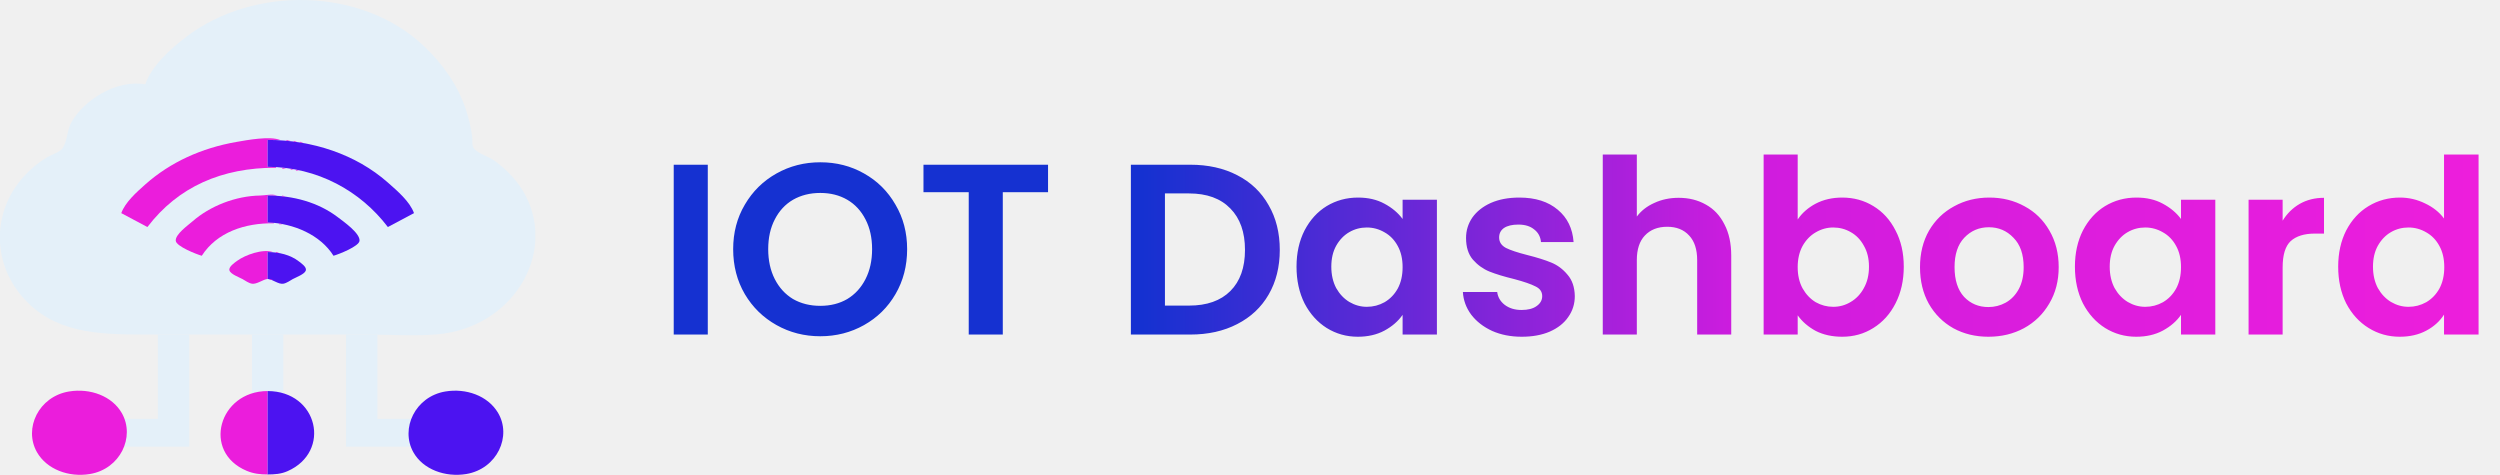
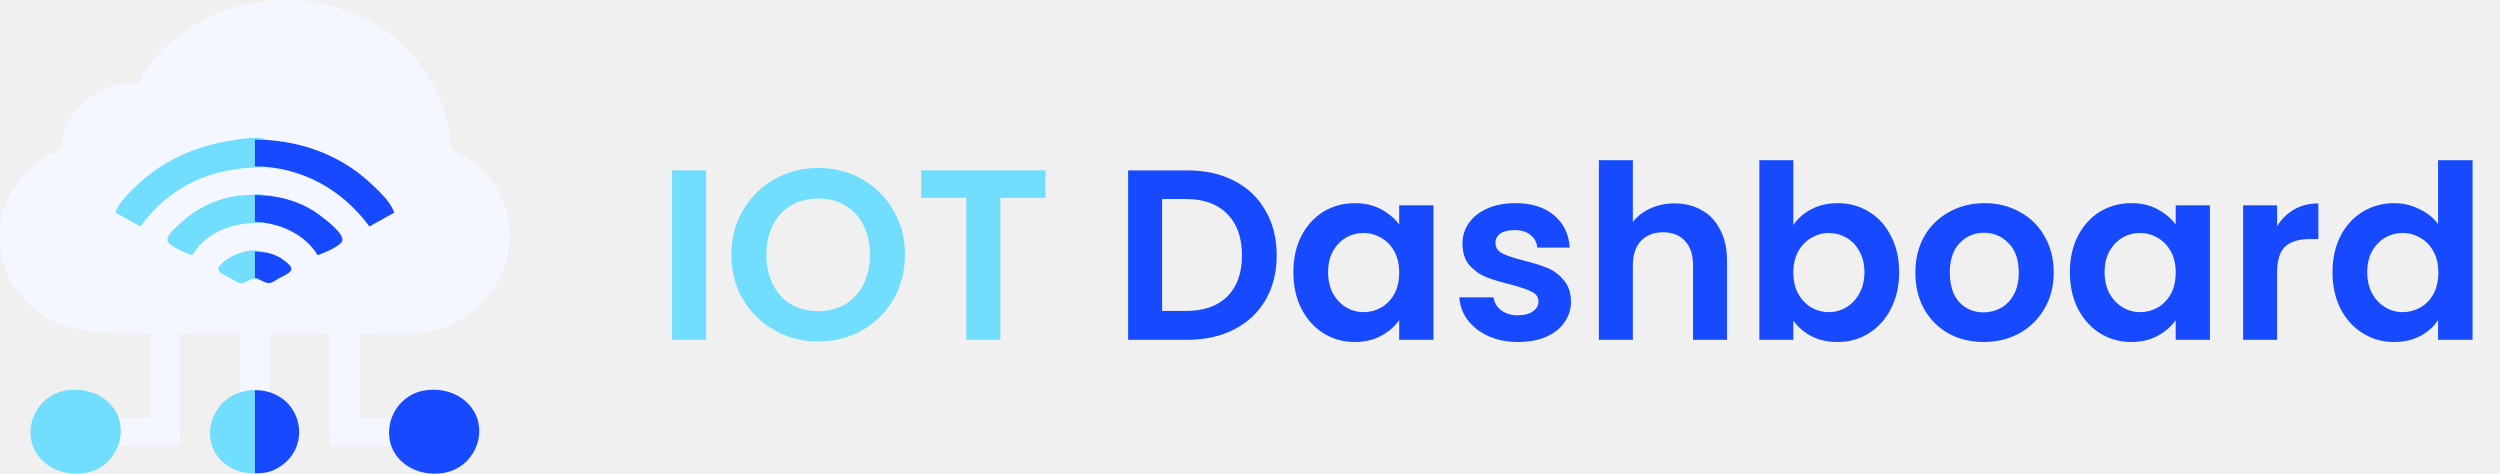
- <svg xmlns="http://www.w3.org/2000/svg" width="411" height="78" viewBox="0 0 411 78" fill="none">
-   <g clip-path="url(#clip0_1036_466)">
-     <path d="M23.891 13.863C19.062 13.028 13.775 16.492 11.734 20.109C11.01 21.392 11.083 23.189 10.308 24.343C9.839 25.04 8.477 25.412 7.734 25.86C6.3 26.725 5.061 27.753 3.97 28.945C-1.235 34.63 -1.358 42.936 3.632 48.75C8.786 54.756 15.967 54.996 23.719 54.996H37.125H60.156C64.001 54.996 68.018 55.294 71.844 54.97C84.123 53.93 91.495 41.932 86.4 32.145C85.242 29.919 83.431 27.968 81.297 26.426C80.341 25.736 78.722 25.303 77.963 24.468C77.509 23.968 77.719 23.145 77.639 22.547C77.429 20.992 77.079 19.478 76.584 17.977C75.28 14.026 72.76 10.449 69.58 7.471C59.349 -2.113 41.654 -2.364 30.594 6.074C28.037 8.024 24.854 10.904 23.891 13.863Z" fill="#E4F0F9" />
-     <path d="M19.938 35.039L24.234 37.324C29.287 30.687 36.509 27.552 45.375 27.574V27.422H44V23.004H46.062C44.294 22.346 40.705 23.012 38.844 23.339C33.13 24.344 28.02 26.65 23.891 30.316C22.431 31.612 20.578 33.258 19.938 35.039Z" fill="#EB1DDC" />
-     <path d="M44 23.004V27.422C52.217 27.482 59.245 31.386 63.766 37.324L68.062 35.039C67.378 33.134 65.327 31.389 63.766 30.012C58.5 25.367 51.356 23.004 44 23.004Z" fill="#4C13F1" />
-     <path d="M47.094 23.004V23.156H47.781L47.094 23.004ZM48.297 23.156V23.309H48.813L48.297 23.156ZM49.328 23.309V23.461H49.844L49.328 23.309ZM50.302 23.512L50.417 23.563L50.302 23.512ZM50.99 23.664L51.104 23.715L50.99 23.664ZM51.677 23.816L51.792 23.867L51.677 23.816ZM52.25 23.918L52.422 24.07L52.25 23.918ZM52.766 24.07L52.938 24.223L52.766 24.07ZM53.281 24.223L53.453 24.375L53.281 24.223ZM53.797 24.375L53.969 24.527L53.797 24.375ZM54.255 24.578L54.37 24.629L54.255 24.578ZM54.656 24.68L54.828 24.832L54.656 24.68ZM55.115 24.883L55.229 24.934L55.115 24.883ZM55.516 24.984L55.688 25.137L55.516 24.984ZM55.859 25.137L56.031 25.289L55.859 25.137ZM56.203 25.289L56.375 25.441L56.203 25.289ZM56.547 25.441L56.719 25.594L56.547 25.441ZM56.891 25.594L57.063 25.746L56.891 25.594ZM57.234 25.746L57.406 25.898L57.234 25.746ZM57.578 25.898L57.75 26.051L57.578 25.898ZM57.922 26.051L58.094 26.203L57.922 26.051ZM58.094 26.203L58.266 26.355L58.094 26.203ZM58.438 26.355L58.609 26.508L58.438 26.355ZM58.781 26.508L58.953 26.66L58.781 26.508ZM58.953 26.66L59.125 26.812L58.953 26.66ZM59.297 26.812L59.469 26.965L59.297 26.812ZM59.813 27.117L59.984 27.27L59.813 27.117ZM59.984 27.27L60.156 27.422L59.984 27.27ZM60.328 27.422L60.5 27.574L60.328 27.422ZM46.406 27.574V27.727H47.094L46.406 27.574ZM60.5 27.574L60.672 27.727L60.5 27.574ZM47.781 27.727V27.879H48.297L47.781 27.727ZM48.641 27.879V28.031H49.156L48.641 27.879ZM61.016 27.879L61.188 28.031L61.016 27.879ZM49.615 28.082L49.729 28.133L49.615 28.082ZM61.188 28.031L61.359 28.184L61.188 28.031ZM50.188 28.184L50.359 28.336L50.188 28.184ZM50.818 28.387L50.932 28.438L50.818 28.387ZM61.703 28.336L61.875 28.488L61.703 28.336ZM51.334 28.539L51.448 28.59L51.334 28.539ZM61.875 28.488L62.047 28.641L61.875 28.488ZM51.849 28.691L51.964 28.742L51.849 28.691ZM62.047 28.641L62.219 28.793L62.047 28.641ZM52.25 28.793L52.422 28.945L52.25 28.793ZM62.219 28.793L62.391 28.945L62.219 28.793ZM52.766 28.945L52.938 29.098L52.766 28.945ZM53.109 29.098L53.281 29.25L53.109 29.098ZM53.453 29.25L53.625 29.402L53.453 29.25ZM62.906 29.25L63.078 29.402L62.906 29.25ZM53.912 29.453L54.026 29.504L53.912 29.453ZM63.078 29.402L63.25 29.555L63.078 29.402ZM54.313 29.555L54.484 29.707L54.313 29.555ZM63.25 29.555L63.422 29.707L63.25 29.555ZM54.484 29.707L54.656 29.859L54.484 29.707ZM63.422 29.707L63.594 29.859L63.422 29.707ZM54.828 29.859L55 30.012L54.828 29.859ZM63.594 29.859L63.766 30.012L63.594 29.859ZM55.172 30.012L55.344 30.164L55.172 30.012ZM63.766 30.012L63.938 30.164L63.766 30.012ZM55.516 30.164L55.688 30.316L55.516 30.164ZM63.938 30.164L64.109 30.316L63.938 30.164ZM55.859 30.316L56.031 30.469L55.859 30.316ZM64.109 30.316L64.281 30.469L64.109 30.316ZM56.031 30.469L56.203 30.621L56.031 30.469ZM64.281 30.469L64.453 30.621L64.281 30.469ZM56.375 30.621L56.547 30.773L56.375 30.621ZM64.453 30.621L64.625 30.773L64.453 30.621ZM64.625 30.773L64.797 30.926L64.625 30.773ZM56.891 30.926L57.063 31.078L56.891 30.926ZM64.797 30.926L64.969 31.078L64.797 30.926ZM57.063 31.078L57.234 31.23L57.063 31.078ZM57.406 31.23L57.578 31.383L57.406 31.23ZM57.578 31.383L57.75 31.535L57.578 31.383ZM58.094 31.688L58.266 31.84L58.094 31.688ZM65.484 31.688L65.656 31.84L65.484 31.688ZM58.266 31.84L58.438 31.992L58.266 31.84ZM65.656 31.84L65.828 31.992L65.656 31.84ZM33.172 42.047C35.658 38.179 40.284 36.628 45.031 36.715V36.562H44V32.145H45.547C44.691 31.826 43.701 32.131 42.797 32.144C38.709 32.205 34.515 33.88 31.625 36.411C30.878 37.065 28.788 38.533 28.895 39.593C28.985 40.5 32.282 41.797 33.172 42.047ZM65.828 31.992L66 32.145L65.828 31.992Z" fill="#EB1DDC" />
-     <path d="M44 32.145V36.562C48.316 36.727 52.67 38.615 54.828 42.047C55.719 41.797 59.015 40.5 59.106 39.593C59.23 38.346 56.454 36.406 55.516 35.694C52.292 33.248 48.18 32.145 44 32.145Z" fill="#4C13F1" />
-     <path d="M46.406 32.145V32.297H46.922L46.406 32.145ZM47.552 32.348L47.667 32.398L47.552 32.348ZM58.953 32.297L59.125 32.449L58.953 32.297ZM48.411 32.5L48.526 32.551L48.411 32.5ZM59.125 32.449L59.297 32.602L59.125 32.449ZM66.172 32.449L66.344 32.602L66.172 32.449ZM48.984 32.602L49.156 32.754L48.984 32.602ZM59.297 32.602L59.469 32.754L59.297 32.602ZM66.344 32.602L66.516 32.754L66.344 32.602ZM49.615 32.805L49.729 32.855L49.615 32.805ZM59.469 32.754L59.641 32.906L59.469 32.754ZM66.516 32.754L66.688 32.906L66.516 32.754ZM50.016 32.906L50.188 33.059L50.016 32.906ZM59.641 32.906L59.812 33.059L59.641 32.906ZM50.531 33.059L50.703 33.211L50.531 33.059ZM66.688 33.059L66.859 33.211L66.688 33.059ZM50.875 33.211L51.047 33.363L50.875 33.211ZM66.859 33.211L67.031 33.363L66.859 33.211ZM51.391 33.363L51.562 33.516L51.391 33.363ZM51.734 33.516L51.906 33.668L51.734 33.516ZM52.078 33.668L52.25 33.82L52.078 33.668ZM60.5 33.668L60.672 33.82L60.5 33.668ZM67.203 33.668L67.375 33.82L67.203 33.668ZM52.422 33.82L52.594 33.973L52.422 33.82ZM60.672 33.82L60.844 33.973L60.672 33.82ZM67.375 33.82L67.547 33.973L67.375 33.82ZM52.766 33.973L52.938 34.125L52.766 33.973ZM60.844 33.973L61.016 34.125L60.844 33.973ZM52.938 34.125L53.109 34.277L52.938 34.125ZM61.016 34.125L61.188 34.277L61.016 34.125ZM67.547 34.125L67.719 34.277L67.547 34.125ZM53.281 34.277L53.453 34.43L53.281 34.277ZM61.188 34.277L61.359 34.43L61.188 34.277ZM53.625 34.43L53.797 34.582L53.625 34.43ZM61.359 34.43L61.531 34.582L61.359 34.43ZM53.797 34.582L53.969 34.734L53.797 34.582ZM61.531 34.582L61.703 34.734L61.531 34.582ZM67.891 34.582L68.062 34.734L67.891 34.582ZM54.141 34.734L54.312 34.887L54.141 34.734ZM54.312 34.887L54.484 35.039L54.312 34.887ZM68.062 34.887L68.234 35.039L68.062 34.887ZM61.875 35.039L62.047 35.191L61.875 35.039ZM67.891 35.039L68.062 35.191L67.891 35.039ZM54.828 35.191L55 35.344L54.828 35.191ZM62.047 35.191L62.219 35.344L62.047 35.191ZM67.547 35.191L67.719 35.344L67.547 35.191ZM55 35.344L55.172 35.496L55 35.344ZM62.219 35.344L62.391 35.496L62.219 35.344ZM67.375 35.344L67.547 35.496L67.375 35.344ZM67.031 35.496L67.203 35.648L67.031 35.496ZM55.516 35.648L55.688 35.801L55.516 35.648ZM66.688 35.648L66.859 35.801L66.688 35.648ZM55.688 35.801L55.859 35.953L55.688 35.801ZM62.562 35.801L62.734 35.953L62.562 35.801ZM66.516 35.801L66.688 35.953L66.516 35.801ZM55.859 35.953L56.031 36.105L55.859 35.953ZM62.734 35.953L62.906 36.105L62.734 35.953ZM66.172 35.953L66.344 36.105L66.172 35.953ZM56.031 36.105L56.203 36.258L56.031 36.105ZM56.203 36.258L56.375 36.41L56.203 36.258ZM62.906 36.258L63.078 36.41L62.906 36.258ZM65.656 36.258L65.828 36.41L65.656 36.258ZM56.375 36.41L56.547 36.562L56.375 36.41ZM63.078 36.41L63.25 36.562L63.078 36.41ZM65.312 36.41L65.484 36.562L65.312 36.41ZM56.547 36.562L56.719 36.715L56.547 36.562ZM45.891 36.715V36.867H46.406L45.891 36.715ZM56.719 36.715L56.891 36.867L56.719 36.715ZM63.25 36.715L63.422 36.867L63.25 36.715ZM64.797 36.715L64.969 36.867L64.797 36.715ZM46.865 36.918L46.979 36.969L46.865 36.918ZM56.891 36.867L57.062 37.02L56.891 36.867ZM63.422 36.867L63.594 37.02L63.422 36.867ZM64.453 36.867L64.625 37.02L64.453 36.867ZM47.552 37.07L47.667 37.121L47.552 37.07ZM57.062 37.02L57.234 37.172L57.062 37.02ZM64.281 37.02L64.453 37.172L64.281 37.02ZM48.125 37.172L48.297 37.324L48.125 37.172ZM57.234 37.172L57.406 37.324L57.234 37.172ZM63.594 37.172L63.766 37.324L63.594 37.172ZM63.938 37.172L64.109 37.324L63.938 37.172ZM48.583 37.375L48.698 37.426L48.583 37.375ZM57.406 37.324L57.578 37.477L57.406 37.324ZM48.984 37.477L49.156 37.629L48.984 37.477ZM57.578 37.477L57.75 37.629L57.578 37.477ZM49.328 37.629L49.5 37.781L49.328 37.629ZM49.672 37.781L49.844 37.934L49.672 37.781ZM50.016 37.934L50.188 38.086L50.016 37.934ZM50.359 38.086L50.531 38.238L50.359 38.086ZM58.094 38.086L58.266 38.238L58.094 38.086ZM50.703 38.238L50.875 38.391L50.703 38.238ZM58.266 38.238L58.438 38.391L58.266 38.238ZM50.875 38.391L51.047 38.543L50.875 38.391ZM51.219 38.543L51.391 38.695L51.219 38.543ZM51.391 38.695L51.562 38.848L51.391 38.695ZM58.609 38.695L58.781 38.848L58.609 38.695ZM58.781 38.848L58.953 39L58.781 38.848ZM51.906 39L52.078 39.152L51.906 39ZM52.078 39.152L52.25 39.305L52.078 39.152ZM58.953 39.152L59.125 39.305L58.953 39.152ZM52.25 39.305L52.422 39.457L52.25 39.305ZM59.125 39.305L59.297 39.457L59.125 39.305ZM52.422 39.457L52.594 39.609L52.422 39.457ZM52.594 39.609L52.766 39.762L52.594 39.609ZM59.297 39.609L59.469 39.762L59.297 39.609ZM59.125 39.762L59.297 39.914L59.125 39.762ZM58.953 39.914L59.125 40.066L58.953 39.914ZM58.609 40.066L58.781 40.219L58.609 40.066ZM53.281 40.219L53.453 40.371L53.281 40.219ZM58.266 40.219L58.438 40.371L58.266 40.219ZM53.453 40.371L53.625 40.523L53.453 40.371ZM58.094 40.371L58.266 40.523L58.094 40.371ZM53.625 40.523L53.797 40.676L53.625 40.523ZM57.75 40.523L57.922 40.676L57.75 40.523ZM53.797 40.676L53.969 40.828L53.797 40.676ZM57.406 40.676L57.578 40.828L57.406 40.676ZM53.969 40.828L54.141 40.98L53.969 40.828ZM57.234 40.828L57.406 40.98L57.234 40.828ZM56.891 40.98L57.062 41.133L56.891 40.98Z" fill="#EB1DDC" />
-     <path d="M54.141 41.133L54.312 41.285L54.141 41.133ZM56.547 41.133L56.719 41.285L56.547 41.133Z" fill="#EB1DDC" />
-     <path d="M44 45.855V41.438H44.859C43.198 40.863 40.3 41.919 39.016 42.859C38.578 43.179 37.546 43.861 37.72 44.456C37.901 45.075 39.309 45.574 39.875 45.885C40.339 46.14 40.874 46.551 41.422 46.64C42.213 46.768 43.166 45.967 44 45.855ZM54.313 41.285L54.484 41.438L54.313 41.285ZM56.375 41.285L56.547 41.438L56.375 41.285Z" fill="#EB1DDC" />
-     <path d="M44 41.438V45.855C44.872 45.935 45.76 46.773 46.578 46.64C47.126 46.551 47.661 46.14 48.125 45.885C48.691 45.574 50.099 45.075 50.28 44.456C50.442 43.902 49.555 43.3 49.156 42.989C47.731 41.878 45.861 41.442 44 41.438Z" fill="#4C13F1" />
-     <path d="M45.375 41.438V41.59H45.891L45.375 41.438ZM56.031 41.438L56.203 41.59L56.031 41.438ZM46.349 41.641L46.464 41.691L46.349 41.641ZM55.688 41.59L55.859 41.742L55.688 41.59ZM46.75 41.742L46.922 41.895L46.75 41.742ZM54.656 41.742L54.828 41.895L54.656 41.742ZM55.516 41.742L55.688 41.895L55.516 41.742ZM47.266 41.895L47.438 42.047L47.266 41.895ZM55.172 41.895L55.344 42.047L55.172 41.895ZM47.609 42.047L47.781 42.199L47.609 42.047ZM47.953 42.199L48.125 42.352L47.953 42.199ZM48.469 42.504L48.641 42.656L48.469 42.504ZM48.984 42.809L49.156 42.961L48.984 42.809ZM49.156 42.961L49.328 43.113L49.156 42.961ZM49.328 43.113L49.5 43.266L49.328 43.113ZM49.5 43.266L49.672 43.418L49.5 43.266ZM49.672 43.418L49.844 43.57L49.672 43.418ZM49.844 43.57L50.016 43.723L49.844 43.57ZM50.016 43.723L50.188 43.875L50.016 43.723ZM50.359 44.18L50.531 44.332L50.359 44.18ZM50.359 44.484L50.531 44.637L50.359 44.484ZM50.188 44.637L50.359 44.789L50.188 44.637ZM49.844 44.789L50.016 44.941L49.844 44.789ZM49.328 45.094L49.5 45.246L49.328 45.094ZM48.984 45.246L49.156 45.398L48.984 45.246ZM48.812 45.398L48.984 45.551L48.812 45.398ZM48.469 45.551L48.641 45.703L48.469 45.551ZM44.344 45.855V46.008H44.859L44.344 45.855ZM47.953 45.855L48.125 46.008L47.953 45.855ZM45.031 46.008L45.203 46.16L45.031 46.008ZM47.609 46.008L47.781 46.16L47.609 46.008ZM45.375 46.16L45.547 46.312L45.375 46.16ZM47.438 46.16L47.609 46.312L47.438 46.16ZM45.547 46.312L45.719 46.465L45.547 46.312ZM47.094 46.312L47.266 46.465L47.094 46.312ZM46.578 46.617L46.75 46.77L46.578 46.617ZM46.177 46.82L46.292 46.871L46.177 46.82Z" fill="#EB1DDC" />
-     <path d="M25.953 54.996V68.859H20.453C20.806 70.475 20.806 71.814 20.453 73.43H31.109V54.996H25.953Z" fill="#E4F0F9" />
-     <path d="M41.422 54.996V64.594H46.578V54.996H41.422Z" fill="#E4F0F9" />
-     <path d="M56.891 54.996V73.43H67.547V68.859H62.047V54.996H56.891Z" fill="#E4F0F9" />
-     <path d="M11.344 64.36C6.348 65.19 3.852 70.449 6.08 74.344C7.702 77.18 11.317 78.504 14.781 77.929C19.761 77.102 22.245 71.846 20.045 67.945C18.436 65.094 14.803 63.786 11.344 64.36ZM44 78V64.289C35.985 64.294 33.134 74.299 40.563 77.407C41.695 77.881 42.765 78 44 78Z" fill="#EB1DDC" />
-     <path d="M44 64.289V78C45.154 77.998 46.215 77.925 47.266 77.462C54.543 74.259 52.282 64.309 44 64.289ZM73.219 64.36C68.269 65.183 65.777 70.448 67.955 74.344C69.546 77.189 73.215 78.5 76.656 77.929C81.714 77.089 84.221 71.689 81.83 67.793C80.144 65.048 76.632 63.794 73.219 64.36Z" fill="#4C13F1" />
-     <path d="M47.094 64.746L47.266 64.898L47.094 64.746ZM47.438 64.898L47.609 65.051L47.438 64.898ZM47.781 65.051L47.953 65.203L47.781 65.051ZM48.297 65.356L48.469 65.508L48.297 65.356ZM48.812 65.66L48.984 65.812L48.812 65.66ZM49.156 65.965L49.328 66.117L49.156 65.965ZM49.844 66.574L50.016 66.727L49.844 66.574ZM50.016 66.727L50.188 66.879L50.016 66.727ZM50.703 67.641L50.875 67.793L50.703 67.641ZM51.047 68.25L51.219 68.402L51.047 68.25ZM51.219 68.707L51.391 68.859L51.219 68.707ZM51.448 69.113L51.505 69.215L51.448 69.113ZM51.562 69.773L51.734 69.926L51.562 69.773ZM51.562 72.363L51.734 72.516L51.562 72.363ZM51.391 73.125L51.562 73.277L51.391 73.125ZM51.219 73.43L51.391 73.582L51.219 73.43ZM51.047 73.887L51.219 74.039L51.047 73.887ZM50.875 74.191L51.047 74.344L50.875 74.191ZM50.703 74.496L50.875 74.648L50.703 74.496ZM50.359 74.953L50.531 75.106L50.359 74.953ZM49.672 75.715L49.844 75.867L49.672 75.715ZM49.5 75.867L49.672 76.019L49.5 75.867ZM49.156 76.172L49.328 76.324L49.156 76.172ZM48.812 76.477L48.984 76.629L48.812 76.477ZM48.297 76.781L48.469 76.934L48.297 76.781ZM47.781 77.086L47.953 77.238L47.781 77.086ZM47.094 77.391L47.266 77.543L47.094 77.391ZM45.375 77.848L45.547 78L45.375 77.848Z" fill="#EB1DDC" />
+ <svg xmlns="http://www.w3.org/2000/svg" width="206" height="39" viewBox="0 0 206 39" fill="none">
+   <g clip-path="url(#clip0_783_698)">
+     <path d="M11.402 6.932C9.097 6.514 6.574 8.246 5.6 10.055C5.255 10.696 5.289 11.595 4.92 12.171C4.696 12.52 4.046 12.706 3.691 12.93C3.007 13.363 2.415 13.877 1.894 14.473C-0.59 17.315 -0.648 21.468 1.733 24.375C4.193 27.378 7.62 27.498 11.32 27.498H17.719H28.711C30.546 27.498 32.463 27.647 34.289 27.485C40.15 26.965 43.668 20.966 41.236 16.072C40.683 14.96 39.819 13.984 38.801 13.213C38.344 12.868 37.571 12.651 37.209 12.234C36.993 11.984 37.093 11.572 37.055 11.274C36.955 10.496 36.788 9.739 36.551 8.988C35.929 7.013 34.726 5.225 33.209 3.735C28.325 -1.057 19.88 -1.182 14.601 3.037C13.381 4.012 11.862 5.452 11.402 6.932Z" fill="#F4F7FF" />
+     <path d="M9.516 17.52L11.566 18.662C13.978 15.343 17.425 13.776 21.656 13.787V13.711H21V11.502H21.984C21.14 11.173 19.427 11.506 18.539 11.669C15.812 12.172 13.373 13.325 11.402 15.158C10.706 15.806 9.821 16.629 9.516 17.52Z" fill="#71DDFF" />
+     <path d="M21 11.502V13.711C24.922 13.741 28.276 15.693 30.434 18.662L32.484 17.52C32.157 16.567 31.179 15.695 30.434 15.006C27.921 12.684 24.511 11.502 21 11.502Z" fill="#174AFF" />
+     <path d="M22.477 11.502V11.578H22.805L22.477 11.502ZM23.051 11.578V11.654H23.297L23.051 11.578ZM23.543 11.654V11.73H23.79L23.543 11.654ZM24.008 11.756L24.063 11.781L24.008 11.756ZM24.336 11.832L24.391 11.857L24.336 11.832ZM24.665 11.908L24.719 11.934L24.665 11.908ZM24.938 11.959L25.02 12.035L24.938 11.959ZM25.184 12.035L25.266 12.111L25.184 12.035ZM25.43 12.111L25.512 12.188L25.43 12.111ZM25.676 12.188L25.758 12.264L25.676 12.188ZM25.895 12.289L25.95 12.315L25.895 12.289ZM26.086 12.34L26.168 12.416L26.086 12.34ZM26.305 12.441L26.36 12.467L26.305 12.441ZM26.497 12.492L26.578 12.568L26.497 12.492ZM26.661 12.568L26.743 12.645L26.661 12.568ZM26.825 12.645L26.907 12.721L26.825 12.645ZM26.989 12.721L27.071 12.797L26.989 12.721ZM27.153 12.797L27.235 12.873L27.153 12.797ZM27.317 12.873L27.399 12.949L27.317 12.873ZM27.481 12.949L27.563 13.025L27.481 12.949ZM27.645 13.025L27.727 13.102L27.645 13.025ZM27.727 13.102L27.809 13.178L27.727 13.102ZM27.891 13.178L27.973 13.254L27.891 13.178ZM28.055 13.254L28.137 13.33L28.055 13.254ZM28.137 13.33L28.219 13.406L28.137 13.33ZM28.301 13.406L28.383 13.482L28.301 13.406ZM28.547 13.559L28.629 13.635L28.547 13.559ZM28.629 13.635L28.711 13.711L28.629 13.635ZM28.793 13.711L28.875 13.787L28.793 13.711ZM22.149 13.787V13.863H22.477L22.149 13.787ZM28.875 13.787L28.957 13.863L28.875 13.787ZM22.805 13.863V13.94H23.051L22.805 13.863ZM23.215 13.94V14.016H23.461L23.215 13.94ZM29.122 13.94L29.203 14.016L29.122 13.94ZM23.68 14.041L23.735 14.066L23.68 14.041ZM29.203 14.016L29.286 14.092L29.203 14.016ZM23.953 14.092L24.036 14.168L23.953 14.092ZM24.254 14.193L24.309 14.219L24.254 14.193ZM29.45 14.168L29.532 14.244L29.45 14.168ZM24.5 14.27L24.555 14.295L24.5 14.27ZM29.532 14.244L29.614 14.32L29.532 14.244ZM24.747 14.346L24.801 14.371L24.747 14.346ZM29.614 14.32L29.696 14.396L29.614 14.32ZM24.938 14.396L25.02 14.473L24.938 14.396ZM29.696 14.396L29.778 14.473L29.696 14.396ZM25.184 14.473L25.266 14.549L25.184 14.473ZM25.348 14.549L25.43 14.625L25.348 14.549ZM25.512 14.625L25.594 14.701L25.512 14.625ZM30.024 14.625L30.106 14.701L30.024 14.625ZM25.731 14.726L25.785 14.752L25.731 14.726ZM30.106 14.701L30.188 14.777L30.106 14.701ZM25.922 14.777L26.004 14.854L25.922 14.777ZM30.188 14.777L30.27 14.854L30.188 14.777ZM26.004 14.854L26.086 14.93L26.004 14.854ZM30.27 14.854L30.352 14.93L30.27 14.854ZM26.168 14.93L26.25 15.006L26.168 14.93ZM30.352 14.93L30.434 15.006L30.352 14.93ZM26.332 15.006L26.415 15.082L26.332 15.006ZM30.434 15.006L30.516 15.082L30.434 15.006ZM26.497 15.082L26.578 15.158L26.497 15.082ZM30.516 15.082L30.598 15.158L30.516 15.082ZM26.661 15.158L26.743 15.234L26.661 15.158ZM30.598 15.158L30.68 15.234L30.598 15.158ZM26.743 15.234L26.825 15.31L26.743 15.234ZM30.68 15.234L30.762 15.31L30.68 15.234ZM26.907 15.31L26.989 15.387L26.907 15.31ZM30.762 15.31L30.844 15.387L30.762 15.31ZM30.844 15.387L30.926 15.463L30.844 15.387ZM27.153 15.463L27.235 15.539L27.153 15.463ZM30.926 15.463L31.008 15.539L30.926 15.463ZM27.235 15.539L27.317 15.615L27.235 15.539ZM27.399 15.615L27.481 15.691L27.399 15.615ZM27.481 15.691L27.563 15.768L27.481 15.691ZM27.727 15.844L27.809 15.92L27.727 15.844ZM31.254 15.844L31.336 15.92L31.254 15.844ZM27.809 15.92L27.891 15.996L27.809 15.92ZM31.336 15.92L31.418 15.996L31.336 15.92ZM15.832 21.023C17.019 19.09 19.227 18.314 21.493 18.357V18.281H21V16.072H21.739C21.33 15.913 20.858 16.065 20.426 16.072C18.475 16.102 16.473 16.94 15.094 18.205C14.738 18.532 13.74 19.267 13.791 19.797C13.834 20.25 15.407 20.898 15.832 21.023ZM31.418 15.996L31.5 16.072L31.418 15.996Z" fill="#71DDFF" />
+     <path d="M21 16.072V18.281C23.06 18.363 25.138 19.307 26.168 21.023C26.593 20.898 28.166 20.25 28.209 19.797C28.269 19.173 26.944 18.203 26.496 17.847C24.957 16.624 22.995 16.072 21 16.072Z" fill="#174AFF" />
+     <path d="M22.148 16.072V16.148H22.395L22.148 16.072ZM22.695 16.174L22.75 16.199L22.695 16.174ZM28.137 16.148L28.219 16.225L28.137 16.148ZM23.105 16.25L23.16 16.275L23.105 16.25ZM28.219 16.225L28.301 16.301L28.219 16.225ZM31.582 16.225L31.664 16.301L31.582 16.225ZM23.379 16.301L23.461 16.377L23.379 16.301ZM28.301 16.301L28.383 16.377L28.301 16.301ZM31.664 16.301L31.746 16.377L31.664 16.301ZM23.68 16.402L23.734 16.428L23.68 16.402ZM28.383 16.377L28.465 16.453L28.383 16.377ZM31.746 16.377L31.828 16.453L31.746 16.377ZM23.871 16.453L23.953 16.529L23.871 16.453ZM28.465 16.453L28.547 16.529L28.465 16.453ZM24.117 16.529L24.199 16.605L24.117 16.529ZM31.828 16.529L31.91 16.605L31.828 16.529ZM24.281 16.605L24.363 16.682L24.281 16.605ZM31.91 16.605L31.992 16.682L31.91 16.605ZM24.527 16.682L24.609 16.758L24.527 16.682ZM24.691 16.758L24.773 16.834L24.691 16.758ZM24.855 16.834L24.938 16.91L24.855 16.834ZM28.875 16.834L28.957 16.91L28.875 16.834ZM32.074 16.834L32.156 16.91L32.074 16.834ZM25.02 16.91L25.102 16.986L25.02 16.91ZM28.957 16.91L29.039 16.986L28.957 16.91ZM32.156 16.91L32.238 16.986L32.156 16.91ZM25.184 16.986L25.266 17.062L25.184 16.986ZM29.039 16.986L29.121 17.062L29.039 16.986ZM25.266 17.062L25.348 17.139L25.266 17.062ZM29.121 17.062L29.203 17.139L29.121 17.062ZM32.238 17.062L32.32 17.139L32.238 17.062ZM25.43 17.139L25.512 17.215L25.43 17.139ZM29.203 17.139L29.285 17.215L29.203 17.139ZM25.594 17.215L25.676 17.291L25.594 17.215ZM29.285 17.215L29.367 17.291L29.285 17.215ZM25.676 17.291L25.758 17.367L25.676 17.291ZM29.367 17.291L29.449 17.367L29.367 17.291ZM32.402 17.291L32.484 17.367L32.402 17.291ZM25.84 17.367L25.922 17.443L25.84 17.367ZM25.922 17.443L26.004 17.52L25.922 17.443ZM32.484 17.443L32.566 17.52L32.484 17.443ZM29.531 17.52L29.613 17.596L29.531 17.52ZM32.402 17.52L32.484 17.596L32.402 17.52ZM26.168 17.596L26.25 17.672L26.168 17.596ZM29.613 17.596L29.695 17.672L29.613 17.596ZM32.238 17.596L32.32 17.672L32.238 17.596ZM26.25 17.672L26.332 17.748L26.25 17.672ZM29.695 17.672L29.777 17.748L29.695 17.672ZM32.156 17.672L32.238 17.748L32.156 17.672ZM31.992 17.748L32.074 17.824L31.992 17.748ZM26.496 17.824L26.578 17.9L26.496 17.824ZM31.828 17.824L31.91 17.9L31.828 17.824ZM26.578 17.9L26.66 17.977L26.578 17.9ZM29.859 17.9L29.941 17.977L29.859 17.9ZM31.746 17.9L31.828 17.977L31.746 17.9ZM26.66 17.977L26.742 18.053L26.66 17.977ZM29.941 17.977L30.023 18.053L29.941 17.977ZM31.582 17.977L31.664 18.053L31.582 17.977ZM26.742 18.053L26.824 18.129L26.742 18.053ZM26.824 18.129L26.906 18.205L26.824 18.129ZM30.023 18.129L30.105 18.205L30.023 18.129ZM31.336 18.129L31.418 18.205L31.336 18.129ZM26.906 18.205L26.988 18.281L26.906 18.205ZM30.105 18.205L30.188 18.281L30.105 18.205ZM31.172 18.205L31.254 18.281L31.172 18.205ZM26.988 18.281L27.07 18.357L26.988 18.281ZM21.902 18.357V18.434H22.148L21.902 18.357ZM27.07 18.357L27.152 18.434L27.07 18.357ZM30.188 18.357L30.27 18.434L30.188 18.357ZM30.926 18.357L31.008 18.434L30.926 18.357ZM22.367 18.459L22.422 18.484L22.367 18.459ZM27.152 18.434L27.234 18.51L27.152 18.434ZM30.27 18.434L30.352 18.51L30.27 18.434ZM30.762 18.434L30.844 18.51L30.762 18.434ZM22.695 18.535L22.75 18.561L22.695 18.535ZM27.234 18.51L27.316 18.586L27.234 18.51ZM30.68 18.51L30.762 18.586L30.68 18.51ZM22.969 18.586L23.051 18.662L22.969 18.586ZM27.316 18.586L27.398 18.662L27.316 18.586ZM30.352 18.586L30.434 18.662L30.352 18.586ZM30.516 18.586L30.598 18.662L30.516 18.586ZM23.188 18.688L23.242 18.713L23.188 18.688ZM27.398 18.662L27.48 18.738L27.398 18.662ZM23.379 18.738L23.461 18.814L23.379 18.738ZM27.48 18.738L27.562 18.814L27.48 18.738ZM23.543 18.814L23.625 18.891L23.543 18.814ZM23.707 18.891L23.789 18.967L23.707 18.891ZM23.871 18.967L23.953 19.043L23.871 18.967ZM24.035 19.043L24.117 19.119L24.035 19.043ZM27.727 19.043L27.809 19.119L27.727 19.043ZM24.199 19.119L24.281 19.195L24.199 19.119ZM27.809 19.119L27.891 19.195L27.809 19.119ZM24.281 19.195L24.363 19.271L24.281 19.195ZM24.445 19.271L24.527 19.348L24.445 19.271ZM24.527 19.348L24.609 19.424L24.527 19.348ZM27.973 19.348L28.055 19.424L27.973 19.348ZM28.055 19.424L28.137 19.5L28.055 19.424ZM24.773 19.5L24.855 19.576L24.773 19.5ZM24.855 19.576L24.938 19.652L24.855 19.576ZM28.137 19.576L28.219 19.652L28.137 19.576ZM24.938 19.652L25.02 19.729L24.938 19.652ZM28.219 19.652L28.301 19.729L28.219 19.652ZM25.02 19.729L25.102 19.805L25.02 19.729ZM25.102 19.805L25.184 19.881L25.102 19.805ZM28.301 19.805L28.383 19.881L28.301 19.805ZM28.219 19.881L28.301 19.957L28.219 19.881ZM28.137 19.957L28.219 20.033L28.137 19.957ZM27.973 20.033L28.055 20.109L27.973 20.033ZM25.43 20.109L25.512 20.186L25.43 20.109ZM27.809 20.109L27.891 20.186L27.809 20.109ZM25.512 20.186L25.594 20.262L25.512 20.186ZM27.727 20.186L27.809 20.262L27.727 20.186ZM25.594 20.262L25.676 20.338L25.594 20.262ZM27.562 20.262L27.645 20.338L27.562 20.262ZM25.676 20.338L25.758 20.414L25.676 20.338ZM27.398 20.338L27.48 20.414L27.398 20.338ZM25.758 20.414L25.84 20.49L25.758 20.414ZM27.316 20.414L27.398 20.49L27.316 20.414ZM27.152 20.49L27.234 20.566L27.152 20.49Z" fill="#71DDFF" />
+     <path d="M25.84 20.566L25.922 20.643L25.84 20.566ZM26.988 20.566L27.07 20.643L26.988 20.566Z" fill="#71DDFF" />
+     <path d="M21 22.928V20.719H21.41C20.617 20.431 19.234 20.959 18.621 21.429C18.412 21.59 17.92 21.93 18.003 22.228C18.089 22.538 18.761 22.787 19.031 22.942C19.253 23.07 19.508 23.276 19.769 23.32C20.147 23.384 20.602 22.983 21 22.928ZM25.922 20.643L26.004 20.719L25.922 20.643ZM26.906 20.643L26.988 20.719L26.906 20.643Z" fill="#71DDFF" />
+     <path d="M21 20.719V22.928C21.416 22.968 21.84 23.386 22.23 23.32C22.492 23.276 22.747 23.07 22.969 22.942C23.239 22.787 23.911 22.538 23.997 22.228C24.074 21.951 23.651 21.65 23.461 21.495C22.781 20.939 21.888 20.721 21 20.719Z" fill="#174AFF" />
+     <path d="M21.656 20.719V20.795H21.902L21.656 20.719ZM26.742 20.719L26.824 20.795L26.742 20.719ZM22.121 20.82L22.176 20.846L22.121 20.82ZM26.578 20.795L26.66 20.871L26.578 20.795ZM22.312 20.871L22.395 20.947L22.312 20.871ZM26.086 20.871L26.168 20.947L26.086 20.871ZM26.496 20.871L26.578 20.947L26.496 20.871ZM22.559 20.947L22.641 21.023L22.559 20.947ZM26.332 20.947L26.414 21.023L26.332 20.947ZM22.723 21.023L22.805 21.1L22.723 21.023ZM22.887 21.1L22.969 21.176L22.887 21.1ZM23.133 21.252L23.215 21.328L23.133 21.252ZM23.379 21.404L23.461 21.48L23.379 21.404ZM23.461 21.48L23.543 21.557L23.461 21.48ZM23.543 21.557L23.625 21.633L23.543 21.557ZM23.625 21.633L23.707 21.709L23.625 21.633ZM23.707 21.709L23.789 21.785L23.707 21.709ZM23.789 21.785L23.871 21.861L23.789 21.785ZM23.871 21.861L23.953 21.938L23.871 21.861ZM24.035 22.09L24.117 22.166L24.035 22.09ZM24.035 22.242L24.117 22.318L24.035 22.242ZM23.953 22.318L24.035 22.395L23.953 22.318ZM23.789 22.395L23.871 22.471L23.789 22.395ZM23.543 22.547L23.625 22.623L23.543 22.547ZM23.379 22.623L23.461 22.699L23.379 22.623ZM23.297 22.699L23.379 22.775L23.297 22.699ZM23.133 22.775L23.215 22.852L23.133 22.775ZM21.164 22.928V23.004H21.41L21.164 22.928ZM22.887 22.928L22.969 23.004L22.887 22.928ZM21.492 23.004L21.574 23.08L21.492 23.004ZM22.723 23.004L22.805 23.08L22.723 23.004ZM21.656 23.08L21.738 23.156L21.656 23.08ZM22.641 23.08L22.723 23.156L22.641 23.08ZM21.738 23.156L21.82 23.232L21.738 23.156ZM22.477 23.156L22.559 23.232L22.477 23.156ZM22.23 23.309L22.312 23.385L22.23 23.309ZM22.039 23.41L22.094 23.436L22.039 23.41Z" fill="#71DDFF" />
+     <path d="M12.387 27.498V34.43H9.762C9.93 35.237 9.93 35.907 9.762 36.715H14.848V27.498H12.387Z" fill="#F4F7FF" />
+     <path d="M19.77 27.498V32.297H22.23V27.498H19.77Z" fill="#F4F7FF" />
+     <path d="M27.152 27.498V36.715H32.238V34.43H29.613V27.498H27.152Z" fill="#F4F7FF" />
+     <path d="M5.415 32.18C3.03 32.595 1.839 35.224 2.902 37.172C3.677 38.59 5.402 39.252 7.055 38.964C9.432 38.551 10.617 35.923 9.567 33.973C8.8 32.547 7.065 31.893 5.415 32.18ZM21 39V32.145C17.175 32.147 15.815 37.149 19.36 38.704C19.9 38.941 20.411 39 21 39Z" fill="#71DDFF" />
+     <path d="M21 32.145V39C21.55 38.999 22.057 38.963 22.559 38.731C26.032 37.129 24.953 32.155 21 32.145ZM34.945 32.18C32.583 32.591 31.394 35.224 32.433 37.172C33.193 38.595 34.943 39.25 36.586 38.964C39 38.544 40.196 35.844 39.055 33.897C38.251 32.524 36.574 31.897 34.945 32.18Z" fill="#174AFF" />
+     <path d="M22.477 32.373L22.559 32.449L22.477 32.373ZM22.641 32.449L22.723 32.525L22.641 32.449ZM22.805 32.525L22.887 32.602L22.805 32.525ZM23.051 32.678L23.133 32.754L23.051 32.678ZM23.297 32.83L23.379 32.906L23.297 32.83ZM23.461 32.982L23.543 33.059L23.461 32.982ZM23.789 33.287L23.871 33.363L23.789 33.287ZM23.871 33.363L23.953 33.44L23.871 33.363ZM24.199 33.82L24.281 33.897L24.199 33.82ZM24.363 34.125L24.445 34.201L24.363 34.125ZM24.445 34.353L24.527 34.43L24.445 34.353ZM24.555 34.557L24.582 34.607L24.555 34.557ZM24.609 34.887L24.691 34.963L24.609 34.887ZM24.609 36.182L24.691 36.258L24.609 36.182ZM24.527 36.562L24.609 36.639L24.527 36.562ZM24.445 36.715L24.527 36.791L24.445 36.715ZM24.363 36.943L24.445 37.02L24.363 36.943ZM24.281 37.096L24.363 37.172L24.281 37.096ZM24.199 37.248L24.281 37.324L24.199 37.248ZM24.035 37.477L24.117 37.553L24.035 37.477ZM23.707 37.857L23.789 37.934L23.707 37.857ZM23.625 37.934L23.707 38.01L23.625 37.934ZM23.461 38.086L23.543 38.162L23.461 38.086ZM23.297 38.238L23.379 38.315L23.297 38.238ZM23.051 38.391L23.133 38.467L23.051 38.391ZM22.805 38.543L22.887 38.619L22.805 38.543ZM22.477 38.695L22.559 38.772L22.477 38.695ZM21.656 38.924L21.738 39L21.656 38.924Z" fill="#71DDFF" />
  </g>
-   <path d="M116.36 27.08V55H110.76V27.08H116.36ZM134.853 55.28C132.239 55.28 129.839 54.667 127.653 53.44C125.466 52.213 123.733 50.52 122.453 48.36C121.173 46.173 120.533 43.707 120.533 40.96C120.533 38.24 121.173 35.8 122.453 33.64C123.733 31.453 125.466 29.747 127.653 28.52C129.839 27.293 132.239 26.68 134.853 26.68C137.493 26.68 139.893 27.293 142.053 28.52C144.239 29.747 145.959 31.453 147.213 33.64C148.493 35.8 149.133 38.24 149.133 40.96C149.133 43.707 148.493 46.173 147.213 48.36C145.959 50.52 144.239 52.213 142.053 53.44C139.866 54.667 137.466 55.28 134.853 55.28ZM134.853 50.28C136.533 50.28 138.013 49.907 139.293 49.16C140.573 48.387 141.573 47.293 142.293 45.88C143.013 44.467 143.373 42.827 143.373 40.96C143.373 39.093 143.013 37.467 142.293 36.08C141.573 34.667 140.573 33.587 139.293 32.84C138.013 32.093 136.533 31.72 134.853 31.72C133.173 31.72 131.679 32.093 130.373 32.84C129.093 33.587 128.093 34.667 127.373 36.08C126.653 37.467 126.293 39.093 126.293 40.96C126.293 42.827 126.653 44.467 127.373 45.88C128.093 47.293 129.093 48.387 130.373 49.16C131.679 49.907 133.173 50.28 134.853 50.28ZM172.299 27.08V31.6H164.859V55H159.259V31.6H151.819V27.08H172.299ZM195.676 27.08C198.61 27.08 201.183 27.653 203.396 28.8C205.636 29.947 207.356 31.587 208.556 33.72C209.783 35.827 210.396 38.28 210.396 41.08C210.396 43.88 209.783 46.333 208.556 48.44C207.356 50.52 205.636 52.133 203.396 53.28C201.183 54.427 198.61 55 195.676 55H185.916V27.08H195.676ZM195.476 50.24C198.41 50.24 200.676 49.44 202.276 47.84C203.876 46.24 204.676 43.987 204.676 41.08C204.676 38.173 203.876 35.907 202.276 34.28C200.676 32.627 198.41 31.8 195.476 31.8H191.516V50.24H195.476ZM213.148 43.84C213.148 41.6 213.588 39.613 214.468 37.88C215.375 36.147 216.588 34.813 218.108 33.88C219.655 32.947 221.375 32.48 223.268 32.48C224.921 32.48 226.361 32.813 227.588 33.48C228.841 34.147 229.841 34.987 230.588 36V32.84H236.228V55H230.588V51.76C229.868 52.8 228.868 53.667 227.588 54.36C226.335 55.027 224.881 55.36 223.228 55.36C221.361 55.36 219.655 54.88 218.108 53.92C216.588 52.96 215.375 51.613 214.468 49.88C213.588 48.12 213.148 46.107 213.148 43.84ZM230.588 43.92C230.588 42.56 230.321 41.4 229.788 40.44C229.255 39.453 228.535 38.707 227.628 38.2C226.721 37.667 225.748 37.4 224.708 37.4C223.668 37.4 222.708 37.653 221.828 38.16C220.948 38.667 220.228 39.413 219.668 40.4C219.135 41.36 218.868 42.507 218.868 43.84C218.868 45.173 219.135 46.347 219.668 47.36C220.228 48.347 220.948 49.107 221.828 49.64C222.735 50.173 223.695 50.44 224.708 50.44C225.748 50.44 226.721 50.187 227.628 49.68C228.535 49.147 229.255 48.4 229.788 47.44C230.321 46.453 230.588 45.28 230.588 43.92ZM250.178 55.36C248.364 55.36 246.738 55.04 245.298 54.4C243.858 53.733 242.711 52.84 241.858 51.72C241.031 50.6 240.578 49.36 240.498 48H246.138C246.244 48.853 246.658 49.56 247.378 50.12C248.124 50.68 249.044 50.96 250.138 50.96C251.204 50.96 252.031 50.747 252.618 50.32C253.231 49.893 253.538 49.347 253.538 48.68C253.538 47.96 253.164 47.427 252.418 47.08C251.698 46.707 250.538 46.307 248.938 45.88C247.284 45.48 245.924 45.067 244.858 44.64C243.818 44.213 242.911 43.56 242.138 42.68C241.391 41.8 241.018 40.613 241.018 39.12C241.018 37.893 241.364 36.773 242.058 35.76C242.778 34.747 243.791 33.947 245.098 33.36C246.431 32.773 247.991 32.48 249.778 32.48C252.418 32.48 254.524 33.147 256.098 34.48C257.671 35.787 258.538 37.56 258.698 39.8H253.338C253.258 38.92 252.884 38.227 252.218 37.72C251.578 37.187 250.711 36.92 249.618 36.92C248.604 36.92 247.818 37.107 247.258 37.48C246.724 37.853 246.458 38.373 246.458 39.04C246.458 39.787 246.831 40.36 247.578 40.76C248.324 41.133 249.484 41.52 251.058 41.92C252.658 42.32 253.978 42.733 255.018 43.16C256.058 43.587 256.951 44.253 257.698 45.16C258.471 46.04 258.871 47.213 258.898 48.68C258.898 49.96 258.538 51.107 257.818 52.12C257.124 53.133 256.111 53.933 254.778 54.52C253.471 55.08 251.938 55.36 250.178 55.36ZM275.974 32.52C277.654 32.52 279.148 32.893 280.454 33.64C281.761 34.36 282.774 35.44 283.494 36.88C284.241 38.293 284.614 40 284.614 42V55H279.014V42.76C279.014 41 278.574 39.653 277.694 38.72C276.814 37.76 275.614 37.28 274.094 37.28C272.548 37.28 271.321 37.76 270.414 38.72C269.534 39.653 269.094 41 269.094 42.76V55H263.494V25.4H269.094V35.6C269.814 34.64 270.774 33.893 271.974 33.36C273.174 32.8 274.508 32.52 275.974 32.52ZM295.54 36.08C296.26 35.013 297.246 34.147 298.5 33.48C299.78 32.813 301.233 32.48 302.86 32.48C304.753 32.48 306.46 32.947 307.98 33.88C309.526 34.813 310.74 36.147 311.62 37.88C312.526 39.587 312.98 41.573 312.98 43.84C312.98 46.107 312.526 48.12 311.62 49.88C310.74 51.613 309.526 52.96 307.98 53.92C306.46 54.88 304.753 55.36 302.86 55.36C301.206 55.36 299.753 55.04 298.5 54.4C297.273 53.733 296.286 52.88 295.54 51.84V55H289.94V25.4H295.54V36.08ZM307.26 43.84C307.26 42.507 306.98 41.36 306.42 40.4C305.886 39.413 305.166 38.667 304.26 38.16C303.38 37.653 302.42 37.4 301.38 37.4C300.366 37.4 299.406 37.667 298.5 38.2C297.62 38.707 296.9 39.453 296.34 40.44C295.806 41.427 295.54 42.587 295.54 43.92C295.54 45.253 295.806 46.413 296.34 47.4C296.9 48.387 297.62 49.147 298.5 49.68C299.406 50.187 300.366 50.44 301.38 50.44C302.42 50.44 303.38 50.173 304.26 49.64C305.166 49.107 305.886 48.347 306.42 47.36C306.98 46.373 307.26 45.2 307.26 43.84ZM326.889 55.36C324.756 55.36 322.836 54.893 321.129 53.96C319.422 53 318.076 51.653 317.089 49.92C316.129 48.187 315.649 46.187 315.649 43.92C315.649 41.653 316.142 39.653 317.129 37.92C318.142 36.187 319.516 34.853 321.249 33.92C322.982 32.96 324.916 32.48 327.049 32.48C329.182 32.48 331.116 32.96 332.849 33.92C334.582 34.853 335.942 36.187 336.929 37.92C337.942 39.653 338.449 41.653 338.449 43.92C338.449 46.187 337.929 48.187 336.889 49.92C335.876 51.653 334.489 53 332.729 53.96C330.996 54.893 329.049 55.36 326.889 55.36ZM326.889 50.48C327.902 50.48 328.849 50.24 329.729 49.76C330.636 49.253 331.356 48.507 331.889 47.52C332.422 46.533 332.689 45.333 332.689 43.92C332.689 41.813 332.129 40.2 331.009 39.08C329.916 37.933 328.569 37.36 326.969 37.36C325.369 37.36 324.022 37.933 322.929 39.08C321.862 40.2 321.329 41.813 321.329 43.92C321.329 46.027 321.849 47.653 322.889 48.8C323.956 49.92 325.289 50.48 326.889 50.48ZM341.117 43.84C341.117 41.6 341.557 39.613 342.437 37.88C343.344 36.147 344.557 34.813 346.077 33.88C347.624 32.947 349.344 32.48 351.237 32.48C352.89 32.48 354.33 32.813 355.557 33.48C356.81 34.147 357.81 34.987 358.557 36V32.84H364.197V55H358.557V51.76C357.837 52.8 356.837 53.667 355.557 54.36C354.304 55.027 352.85 55.36 351.197 55.36C349.33 55.36 347.624 54.88 346.077 53.92C344.557 52.96 343.344 51.613 342.437 49.88C341.557 48.12 341.117 46.107 341.117 43.84ZM358.557 43.92C358.557 42.56 358.29 41.4 357.757 40.44C357.224 39.453 356.504 38.707 355.597 38.2C354.69 37.667 353.717 37.4 352.677 37.4C351.637 37.4 350.677 37.653 349.797 38.16C348.917 38.667 348.197 39.413 347.637 40.4C347.104 41.36 346.837 42.507 346.837 43.84C346.837 45.173 347.104 46.347 347.637 47.36C348.197 48.347 348.917 49.107 349.797 49.64C350.704 50.173 351.664 50.44 352.677 50.44C353.717 50.44 354.69 50.187 355.597 49.68C356.504 49.147 357.224 48.4 357.757 47.44C358.29 46.453 358.557 45.28 358.557 43.92ZM375.266 36.28C375.986 35.107 376.92 34.187 378.066 33.52C379.24 32.853 380.573 32.52 382.066 32.52V38.4H380.586C378.826 38.4 377.493 38.813 376.586 39.64C375.706 40.467 375.266 41.907 375.266 43.96V55H369.666V32.84H375.266V36.28ZM384.398 43.84C384.398 41.6 384.838 39.613 385.718 37.88C386.625 36.147 387.851 34.813 389.398 33.88C390.945 32.947 392.665 32.48 394.558 32.48C395.998 32.48 397.371 32.8 398.678 33.44C399.985 34.053 401.025 34.88 401.798 35.92V25.4H407.478V55H401.798V51.72C401.105 52.813 400.131 53.693 398.878 54.36C397.625 55.027 396.171 55.36 394.518 55.36C392.651 55.36 390.945 54.88 389.398 53.92C387.851 52.96 386.625 51.613 385.718 49.88C384.838 48.12 384.398 46.107 384.398 43.84ZM401.838 43.92C401.838 42.56 401.571 41.4 401.038 40.44C400.505 39.453 399.785 38.707 398.878 38.2C397.971 37.667 396.998 37.4 395.958 37.4C394.918 37.4 393.958 37.653 393.078 38.16C392.198 38.667 391.478 39.413 390.918 40.4C390.385 41.36 390.118 42.507 390.118 43.84C390.118 45.173 390.385 46.347 390.918 47.36C391.478 48.347 392.198 49.107 393.078 49.64C393.985 50.173 394.945 50.44 395.958 50.44C396.998 50.44 397.971 50.187 398.878 49.68C399.785 49.147 400.505 48.4 401.038 47.44C401.571 46.453 401.838 45.28 401.838 43.92Z" fill="url(#paint0_linear_1036_466)" />
+   <path d="M58.18 14.04V28H55.38V14.04H58.18ZM67.426 28.14C66.12 28.14 64.92 27.833 63.826 27.22C62.733 26.607 61.866 25.76 61.226 24.68C60.586 23.587 60.266 22.353 60.266 20.98C60.266 19.62 60.586 18.4 61.226 17.32C61.866 16.227 62.733 15.373 63.826 14.76C64.92 14.147 66.12 13.84 67.426 13.84C68.746 13.84 69.946 14.147 71.026 14.76C72.12 15.373 72.98 16.227 73.606 17.32C74.246 18.4 74.566 19.62 74.566 20.98C74.566 22.353 74.246 23.587 73.606 24.68C72.98 25.76 72.12 26.607 71.026 27.22C69.933 27.833 68.733 28.14 67.426 28.14ZM67.426 25.64C68.266 25.64 69.006 25.453 69.646 25.08C70.286 24.693 70.786 24.147 71.146 23.44C71.506 22.733 71.686 21.913 71.686 20.98C71.686 20.047 71.506 19.233 71.146 18.54C70.786 17.833 70.286 17.293 69.646 16.92C69.006 16.547 68.266 16.36 67.426 16.36C66.586 16.36 65.84 16.547 65.186 16.92C64.546 17.293 64.046 17.833 63.686 18.54C63.326 19.233 63.146 20.047 63.146 20.98C63.146 21.913 63.326 22.733 63.686 23.44C64.046 24.147 64.546 24.693 65.186 25.08C65.84 25.453 66.586 25.64 67.426 25.64ZM86.15 14.04V16.3H82.43V28H79.629V16.3H75.909V14.04H86.15Z" fill="#71DDFF" />
+   <path d="M97.838 14.04C99.305 14.04 100.591 14.327 101.698 14.9C102.818 15.473 103.678 16.293 104.278 17.36C104.891 18.413 105.198 19.64 105.198 21.04C105.198 22.44 104.891 23.667 104.278 24.72C103.678 25.76 102.818 26.567 101.698 27.14C100.591 27.713 99.305 28 97.838 28H92.958V14.04H97.838ZM97.738 25.62C99.205 25.62 100.338 25.22 101.138 24.42C101.938 23.62 102.338 22.493 102.338 21.04C102.338 19.587 101.938 18.453 101.138 17.64C100.338 16.813 99.205 16.4 97.738 16.4H95.758V25.62H97.738ZM106.574 22.42C106.574 21.3 106.794 20.307 107.234 19.44C107.687 18.573 108.294 17.907 109.054 17.44C109.827 16.973 110.687 16.74 111.634 16.74C112.461 16.74 113.181 16.907 113.794 17.24C114.421 17.573 114.921 17.993 115.294 18.5V16.92H118.114V28H115.294V26.38C114.934 26.9 114.434 27.333 113.794 27.68C113.167 28.013 112.441 28.18 111.614 28.18C110.681 28.18 109.827 27.94 109.054 27.46C108.294 26.98 107.687 26.307 107.234 25.44C106.794 24.56 106.574 23.553 106.574 22.42ZM115.294 22.46C115.294 21.78 115.161 21.2 114.894 20.72C114.627 20.227 114.267 19.853 113.814 19.6C113.361 19.333 112.874 19.2 112.354 19.2C111.834 19.2 111.354 19.327 110.914 19.58C110.474 19.833 110.114 20.207 109.834 20.7C109.567 21.18 109.434 21.753 109.434 22.42C109.434 23.087 109.567 23.673 109.834 24.18C110.114 24.673 110.474 25.053 110.914 25.32C111.367 25.587 111.847 25.72 112.354 25.72C112.874 25.72 113.361 25.593 113.814 25.34C114.267 25.073 114.627 24.7 114.894 24.22C115.161 23.727 115.294 23.14 115.294 22.46ZM125.089 28.18C124.182 28.18 123.369 28.02 122.649 27.7C121.929 27.367 121.355 26.92 120.929 26.36C120.515 25.8 120.289 25.18 120.249 24.5H123.069C123.122 24.927 123.329 25.28 123.689 25.56C124.062 25.84 124.522 25.98 125.069 25.98C125.602 25.98 126.015 25.873 126.309 25.66C126.615 25.447 126.769 25.173 126.769 24.84C126.769 24.48 126.582 24.213 126.209 24.04C125.849 23.853 125.269 23.653 124.469 23.44C123.642 23.24 122.962 23.033 122.429 22.82C121.909 22.607 121.455 22.28 121.069 21.84C120.695 21.4 120.509 20.807 120.509 20.06C120.509 19.447 120.682 18.887 121.029 18.38C121.389 17.873 121.895 17.473 122.549 17.18C123.215 16.887 123.995 16.74 124.889 16.74C126.209 16.74 127.262 17.073 128.049 17.74C128.835 18.393 129.269 19.28 129.349 20.4H126.669C126.629 19.96 126.442 19.613 126.109 19.36C125.789 19.093 125.355 18.96 124.809 18.96C124.302 18.96 123.909 19.053 123.629 19.24C123.362 19.427 123.229 19.687 123.229 20.02C123.229 20.393 123.415 20.68 123.789 20.88C124.162 21.067 124.742 21.26 125.529 21.46C126.329 21.66 126.989 21.867 127.509 22.08C128.029 22.293 128.475 22.627 128.849 23.08C129.235 23.52 129.435 24.107 129.449 24.84C129.449 25.48 129.269 26.053 128.909 26.56C128.562 27.067 128.055 27.467 127.389 27.76C126.735 28.04 125.969 28.18 125.089 28.18ZM137.987 16.76C138.827 16.76 139.574 16.947 140.227 17.32C140.881 17.68 141.387 18.22 141.747 18.94C142.121 19.647 142.307 20.5 142.307 21.5V28H139.507V21.88C139.507 21 139.287 20.327 138.847 19.86C138.407 19.38 137.807 19.14 137.047 19.14C136.274 19.14 135.661 19.38 135.207 19.86C134.767 20.327 134.547 21 134.547 21.88V28H131.747V13.2H134.547V18.3C134.907 17.82 135.387 17.447 135.987 17.18C136.587 16.9 137.254 16.76 137.987 16.76ZM147.77 18.54C148.13 18.007 148.623 17.573 149.25 17.24C149.89 16.907 150.617 16.74 151.43 16.74C152.377 16.74 153.23 16.973 153.99 17.44C154.763 17.907 155.37 18.573 155.81 19.44C156.263 20.293 156.49 21.287 156.49 22.42C156.49 23.553 156.263 24.56 155.81 25.44C155.37 26.307 154.763 26.98 153.99 27.46C153.23 27.94 152.377 28.18 151.43 28.18C150.603 28.18 149.877 28.02 149.25 27.7C148.637 27.367 148.143 26.94 147.77 26.42V28H144.97V13.2H147.77V18.54ZM153.63 22.42C153.63 21.753 153.49 21.18 153.21 20.7C152.943 20.207 152.583 19.833 152.13 19.58C151.69 19.327 151.21 19.2 150.69 19.2C150.183 19.2 149.703 19.333 149.25 19.6C148.81 19.853 148.45 20.227 148.17 20.72C147.903 21.213 147.77 21.793 147.77 22.46C147.77 23.127 147.903 23.707 148.17 24.2C148.45 24.693 148.81 25.073 149.25 25.34C149.703 25.593 150.183 25.72 150.69 25.72C151.21 25.72 151.69 25.587 152.13 25.32C152.583 25.053 152.943 24.673 153.21 24.18C153.49 23.687 153.63 23.1 153.63 22.42ZM163.445 28.18C162.378 28.18 161.418 27.947 160.565 27.48C159.711 27 159.038 26.327 158.545 25.46C158.065 24.593 157.825 23.593 157.825 22.46C157.825 21.327 158.071 20.327 158.565 19.46C159.071 18.593 159.758 17.927 160.625 17.46C161.491 16.98 162.458 16.74 163.525 16.74C164.591 16.74 165.558 16.98 166.425 17.46C167.291 17.927 167.971 18.593 168.465 19.46C168.971 20.327 169.225 21.327 169.225 22.46C169.225 23.593 168.965 24.593 168.445 25.46C167.938 26.327 167.245 27 166.365 27.48C165.498 27.947 164.525 28.18 163.445 28.18ZM163.445 25.74C163.951 25.74 164.425 25.62 164.865 25.38C165.318 25.127 165.678 24.753 165.945 24.26C166.211 23.767 166.345 23.167 166.345 22.46C166.345 21.407 166.065 20.6 165.505 20.04C164.958 19.467 164.285 19.18 163.485 19.18C162.685 19.18 162.011 19.467 161.465 20.04C160.931 20.6 160.665 21.407 160.665 22.46C160.665 23.513 160.925 24.327 161.445 24.9C161.978 25.46 162.645 25.74 163.445 25.74ZM170.558 22.42C170.558 21.3 170.778 20.307 171.218 19.44C171.672 18.573 172.278 17.907 173.038 17.44C173.812 16.973 174.672 16.74 175.618 16.74C176.445 16.74 177.165 16.907 177.778 17.24C178.405 17.573 178.905 17.993 179.278 18.5V16.92H182.098V28H179.278V26.38C178.918 26.9 178.418 27.333 177.778 27.68C177.152 28.013 176.425 28.18 175.598 28.18C174.665 28.18 173.812 27.94 173.038 27.46C172.278 26.98 171.672 26.307 171.218 25.44C170.778 24.56 170.558 23.553 170.558 22.42ZM179.278 22.46C179.278 21.78 179.145 21.2 178.878 20.72C178.612 20.227 178.252 19.853 177.798 19.6C177.345 19.333 176.858 19.2 176.338 19.2C175.818 19.2 175.338 19.327 174.898 19.58C174.458 19.833 174.098 20.207 173.818 20.7C173.552 21.18 173.418 21.753 173.418 22.42C173.418 23.087 173.552 23.673 173.818 24.18C174.098 24.673 174.458 25.053 174.898 25.32C175.352 25.587 175.832 25.72 176.338 25.72C176.858 25.72 177.345 25.593 177.798 25.34C178.252 25.073 178.612 24.7 178.878 24.22C179.145 23.727 179.278 23.14 179.278 22.46ZM187.633 18.64C187.993 18.053 188.46 17.593 189.033 17.26C189.62 16.927 190.286 16.76 191.033 16.76V19.7H190.293C189.413 19.7 188.746 19.907 188.293 20.32C187.853 20.733 187.633 21.453 187.633 22.48V28H184.833V16.92H187.633V18.64ZM192.199 22.42C192.199 21.3 192.419 20.307 192.859 19.44C193.312 18.573 193.926 17.907 194.699 17.44C195.472 16.973 196.332 16.74 197.279 16.74C197.999 16.74 198.686 16.9 199.339 17.22C199.992 17.527 200.512 17.94 200.899 18.46V13.2H203.739V28H200.899V26.36C200.552 26.907 200.066 27.347 199.439 27.68C198.812 28.013 198.086 28.18 197.259 28.18C196.326 28.18 195.472 27.94 194.699 27.46C193.926 26.98 193.312 26.307 192.859 25.44C192.419 24.56 192.199 23.553 192.199 22.42ZM200.919 22.46C200.919 21.78 200.786 21.2 200.519 20.72C200.252 20.227 199.892 19.853 199.439 19.6C198.986 19.333 198.499 19.2 197.979 19.2C197.459 19.2 196.979 19.327 196.539 19.58C196.099 19.833 195.739 20.207 195.459 20.7C195.192 21.18 195.059 21.753 195.059 22.42C195.059 23.087 195.192 23.673 195.459 24.18C195.739 24.673 196.099 25.053 196.539 25.32C196.992 25.587 197.472 25.72 197.979 25.72C198.499 25.72 198.986 25.593 199.439 25.34C199.892 25.073 200.252 24.7 200.519 24.22C200.786 23.727 200.919 23.14 200.919 22.46Z" fill="#174AFF" />
  <defs>
-     <linearGradient id="paint0_linear_1036_466" x1="423.081" y1="71" x2="83.185" y2="71" gradientUnits="userSpaceOnUse">
-       <stop stop-color="#F11EDC" />
-       <stop offset="0.403" stop-color="#CF1CDE" />
-       <stop offset="0.692" stop-color="#1531D1" />
-     </linearGradient>
-     <clipPath id="clip0_1036_466">
-       <rect width="88" height="78" fill="white" />
+     <clipPath id="clip0_783_698">
+       <rect width="42" height="39" fill="white" />
    </clipPath>
  </defs>
</svg>
